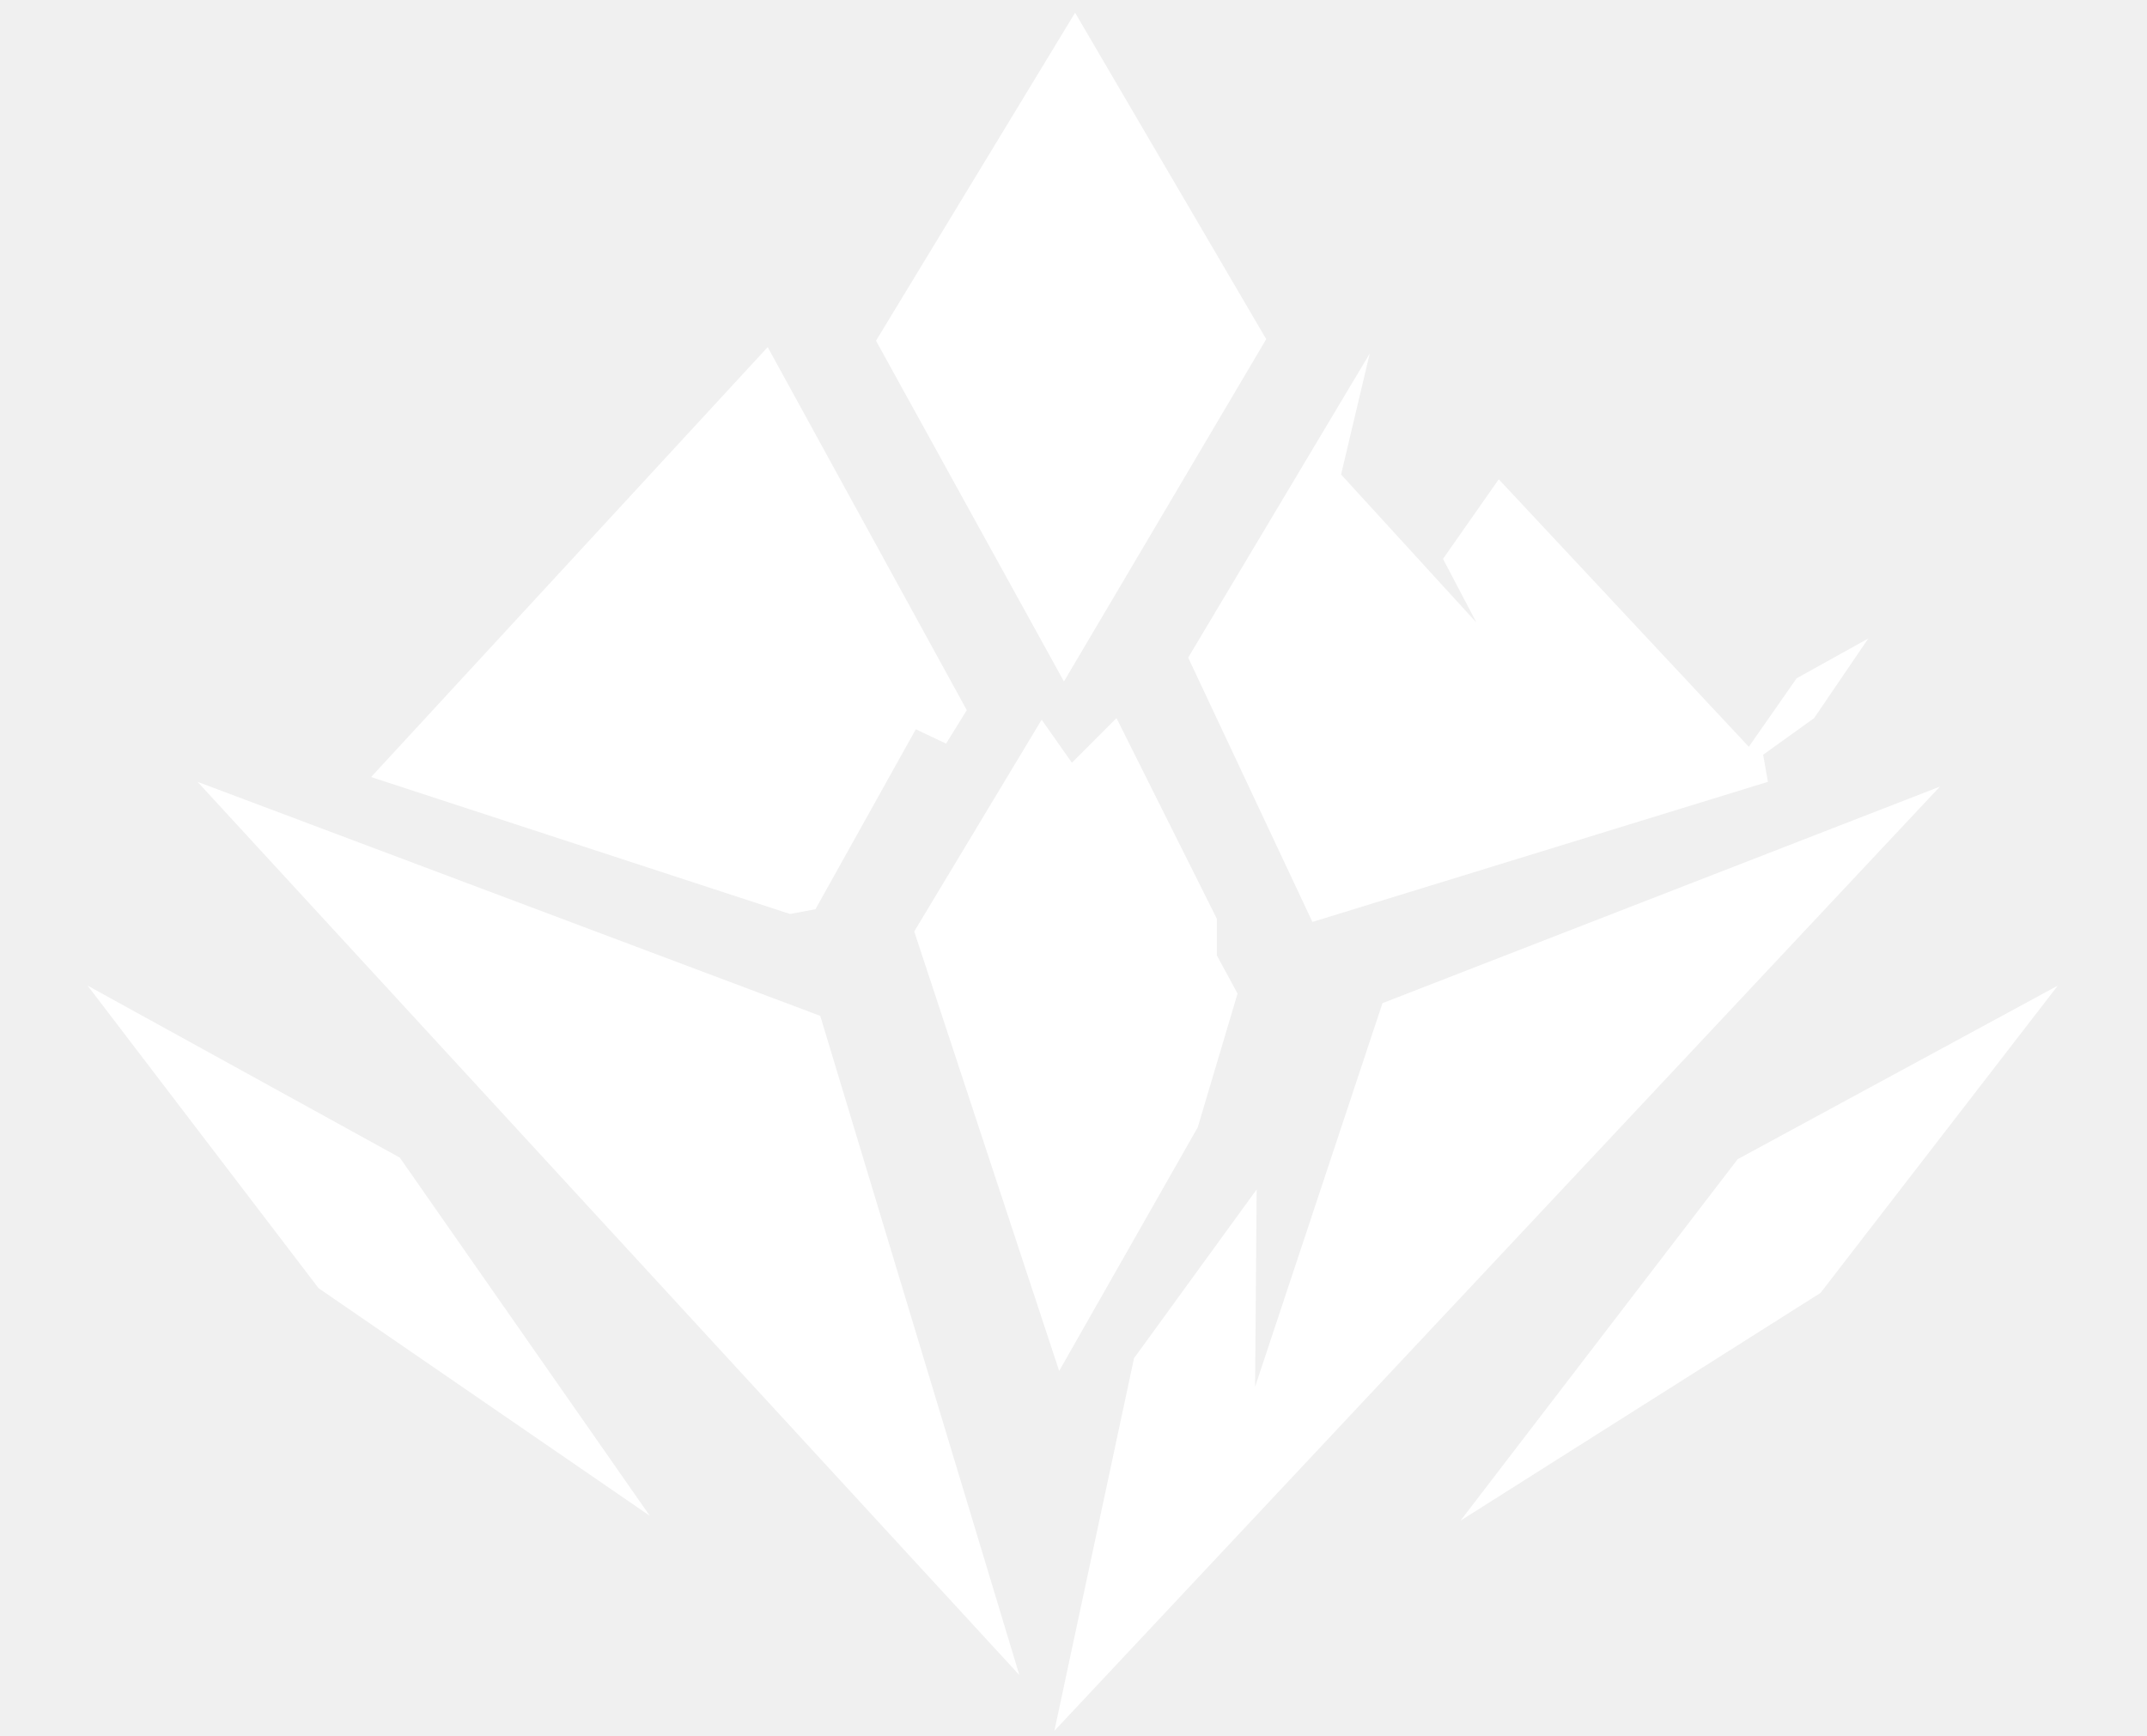
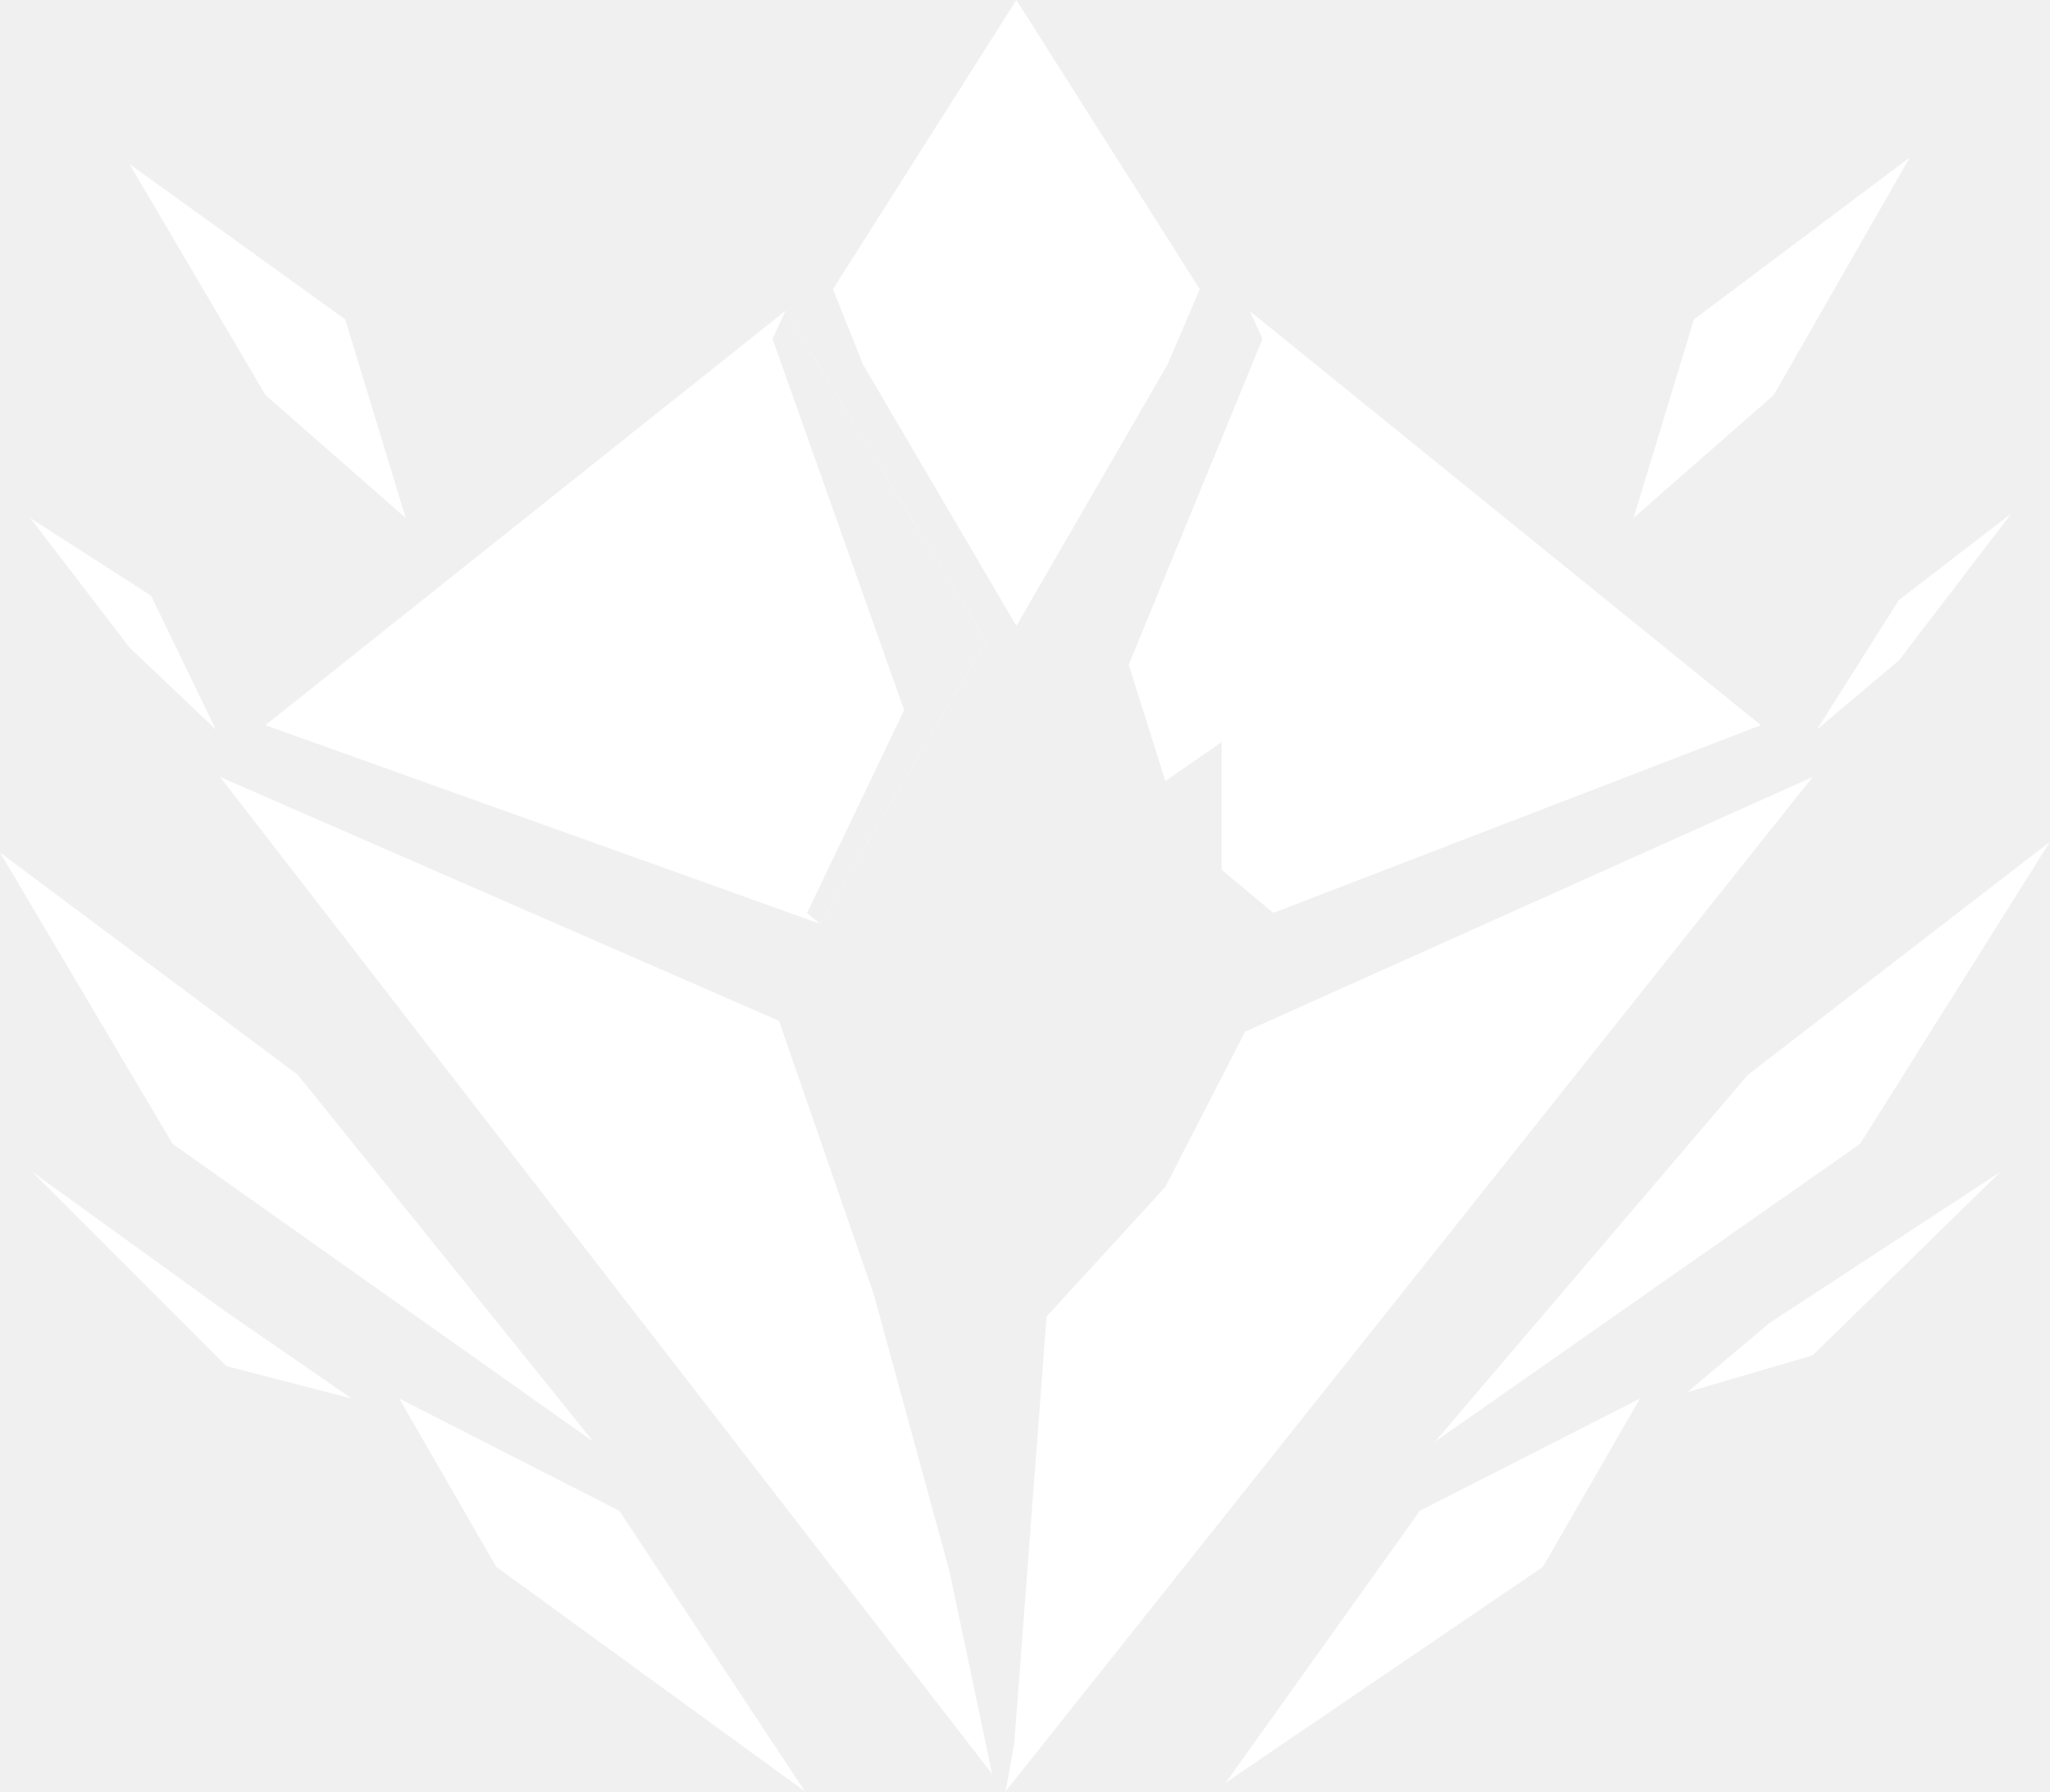
- <svg xmlns="http://www.w3.org/2000/svg" viewBox="0 0 1348 1090" width="1348" height="1090">
-   <path d="M0,0 L-556,593 L-506,359 L-429,253 L-430,377 L-350,136 Z" transform="translate(1218,494)" fill="#FFFFFF" />
-   <path d="M0,0 L391,147 L516,561 Z" transform="translate(124,491)" fill="#FFFFFF" />
-   <path d="M0,0 L125,228 L112,249 L93,240 L30,353 L14,356 L-249,270 Z" transform="translate(482,218)" fill="#FFFFFF" />
-   <path d="M0,0 L-18,76 L67,169 L46,129 L81,79 L238,247 L268,204 L313,179 L279,229 L247,252 L250,269 L-36,357 L-114,191 Z" transform="translate(860,222)" fill="#FFFFFF" />
-   <path d="M0,0 L120,205 L-7,420 L-125,206 Z" transform="translate(675,8)" fill="#FFFFFF" />
-   <path d="M0,0 L63,126 L63,149 L76,173 L51,257 L-36,410 L-127,134 L-47,1 L-28,28 Z" transform="translate(701,451)" fill="#FFFFFF" />
-   <path d="M0,0 L-149,193 L-375,336 L-201,109 Z" transform="translate(1292,619)" fill="#FFFFFF" />
-   <path d="M0,0 L196,108 L353,333 L145,190 Z" transform="translate(55,619)" fill="#FFFFFF" />
+ <svg xmlns="http://www.w3.org/2000/svg" viewBox="0 0 950 830" width="950" height="830">
+   <defs>
+     <mask id="m">
+       <rect width="950" height="830" fill="#fff" />
+       <path d="M364,144 L457,297 L380,428 L374,423 L419,329 L358,157 Z" fill="#000" />
+       <path d="M579,144 L585,157 L523,308 L540,362 L566,344 L566,403 L590,423 L840,360 L577,478 L540,550 L485,610 L470,808 L466,830 L460,823 L440,728 L405,600 L361,473 L102,360 L380,428 L399,434 L472,308 Z" fill="#000" />
+     </mask>
+   </defs>
+   <path fill="#FFFFFF" d="M471,0 L400,169 L471,290 L541,169 Z M471,0 L386,134 L400,169 Z M471,0 L556,134 L541,169 Z M60,76 L160,148 L188,240 L123,183 Z M14,240 L70,276 L100,338 L60,300 Z M15,543 L105,608 L163,648 L105,633 Z M185,648 L287,700 L373,830 L230,726 Z M885,73 L785,148 L757,240 L822,183 Z M932,238 L880,278 L842,338 L880,306 Z M927,543 L820,613 L782,645 L840,628 Z M760,648 L658,700 L568,826 L715,726 Z M0,395 L138,498 L275,668 L80,530 Z M950,390 L810,498 L665,668 L862,530 Z M364,144 L123,336 L380,428 L457,297 Z M579,144 L816,336 L590,423 L566,403 L566,344 L540,362 L523,308 L585,157 Z M102,360 L466,468 L840,360 L466,830 Z M486,308 L550,450 L541,473 L497,573 L442,639 L407,459 Z" mask="url(#m)" />
</svg>
